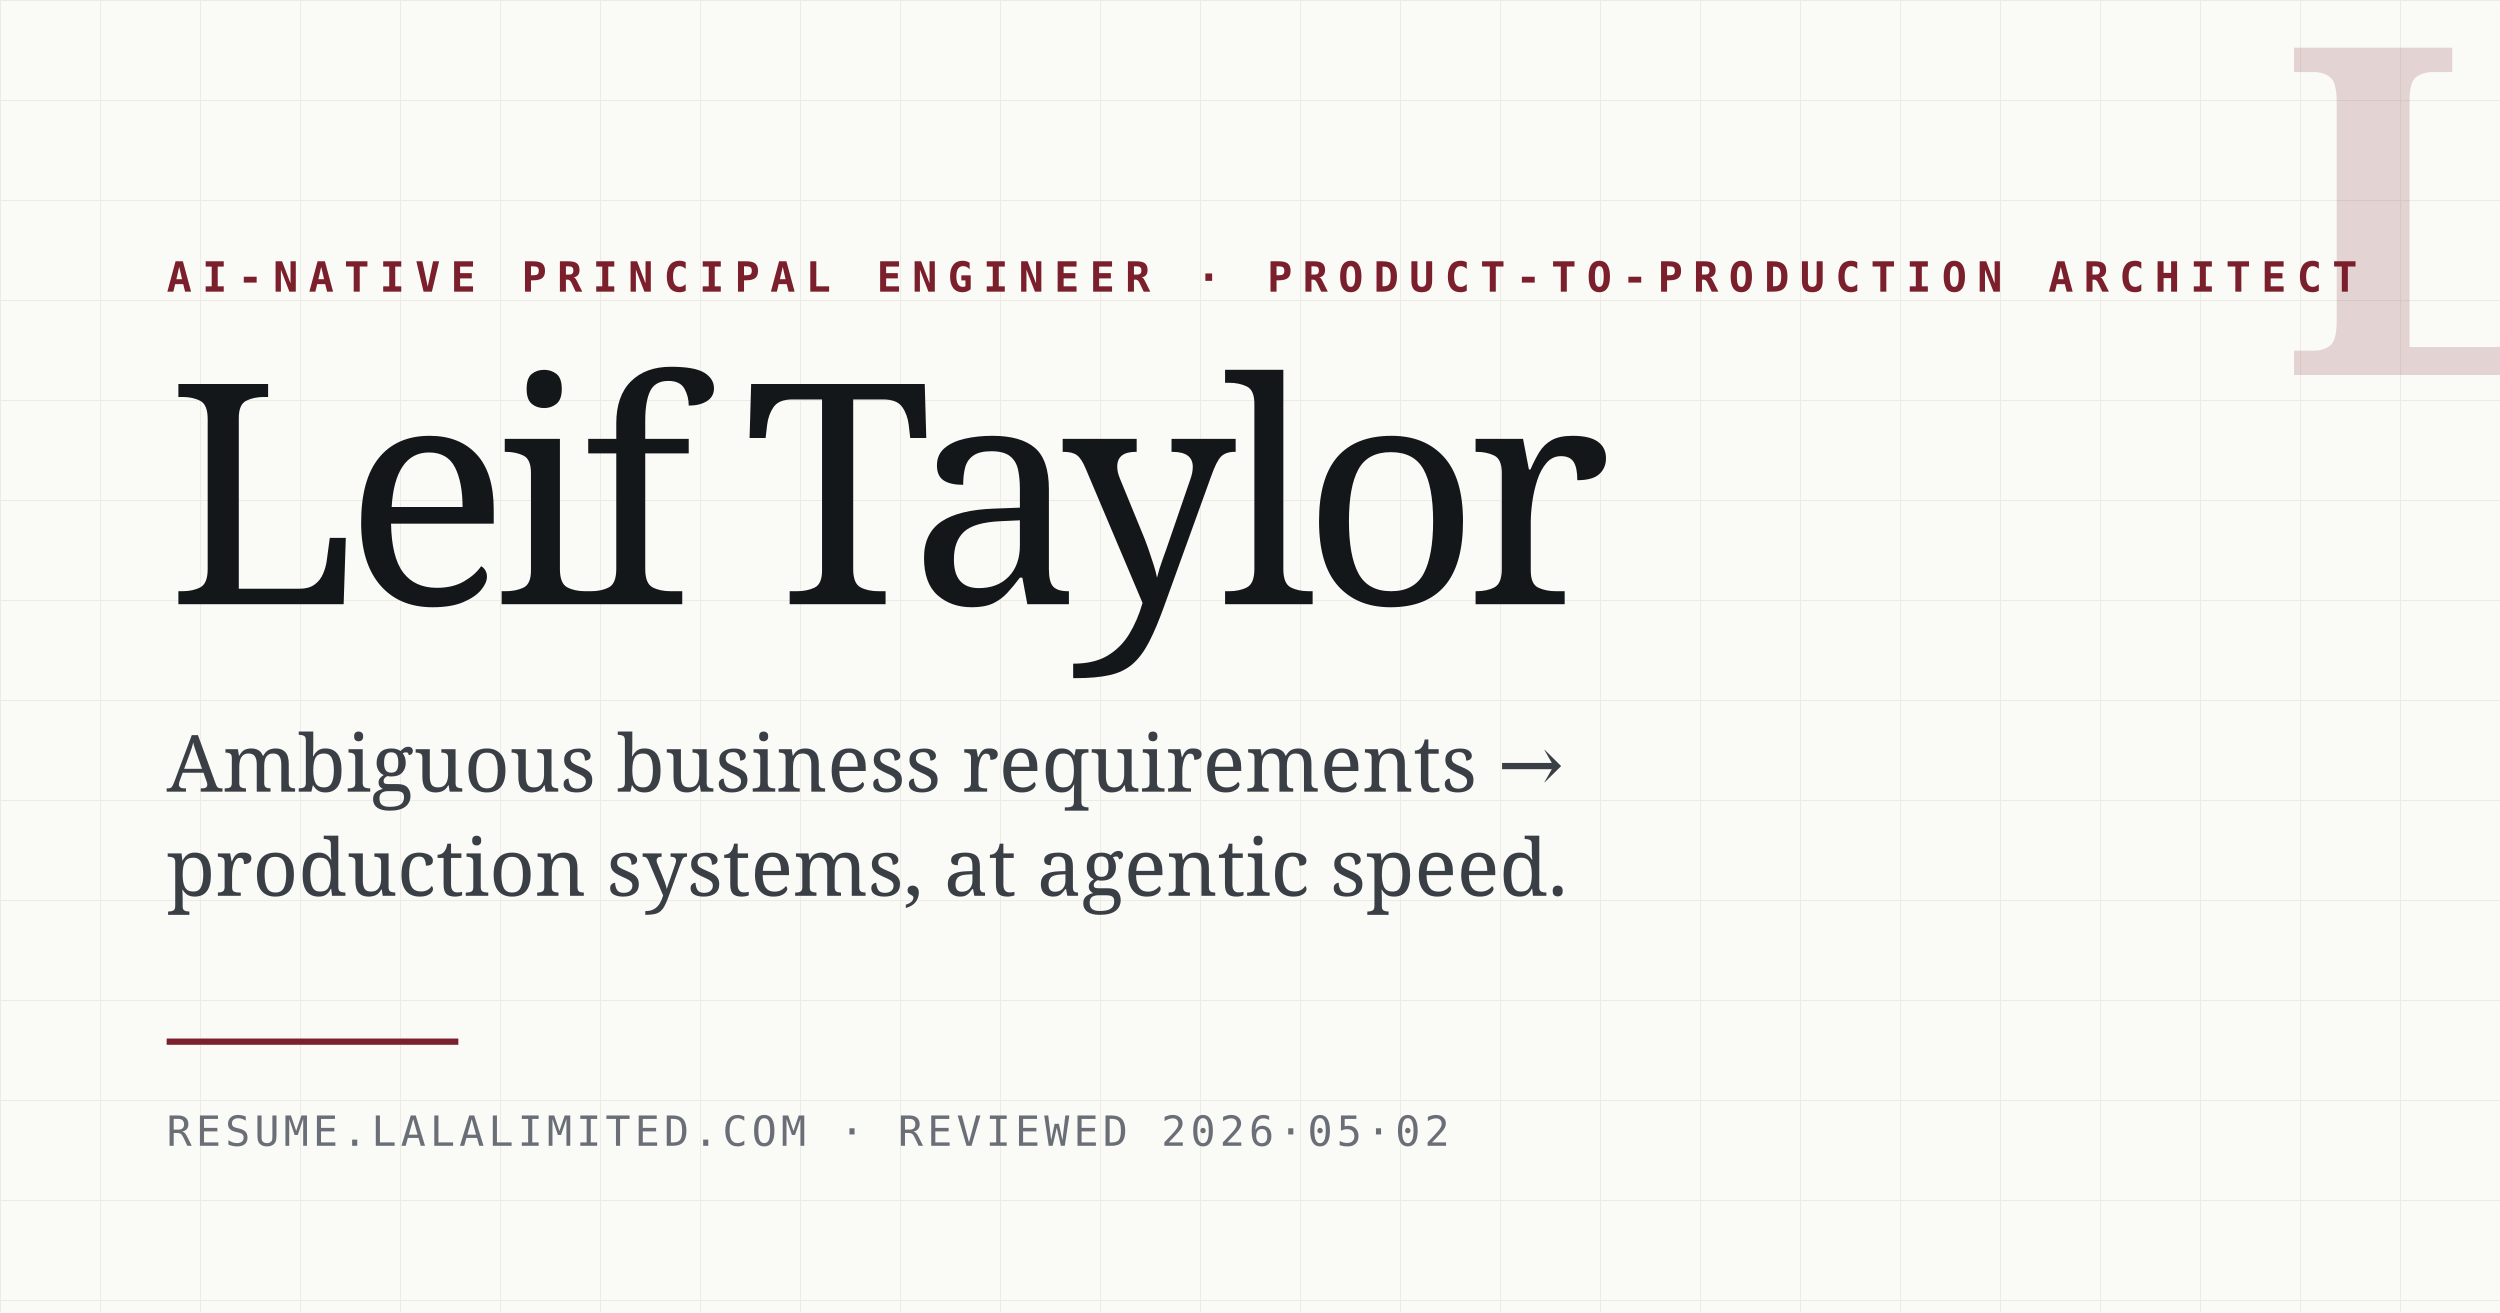
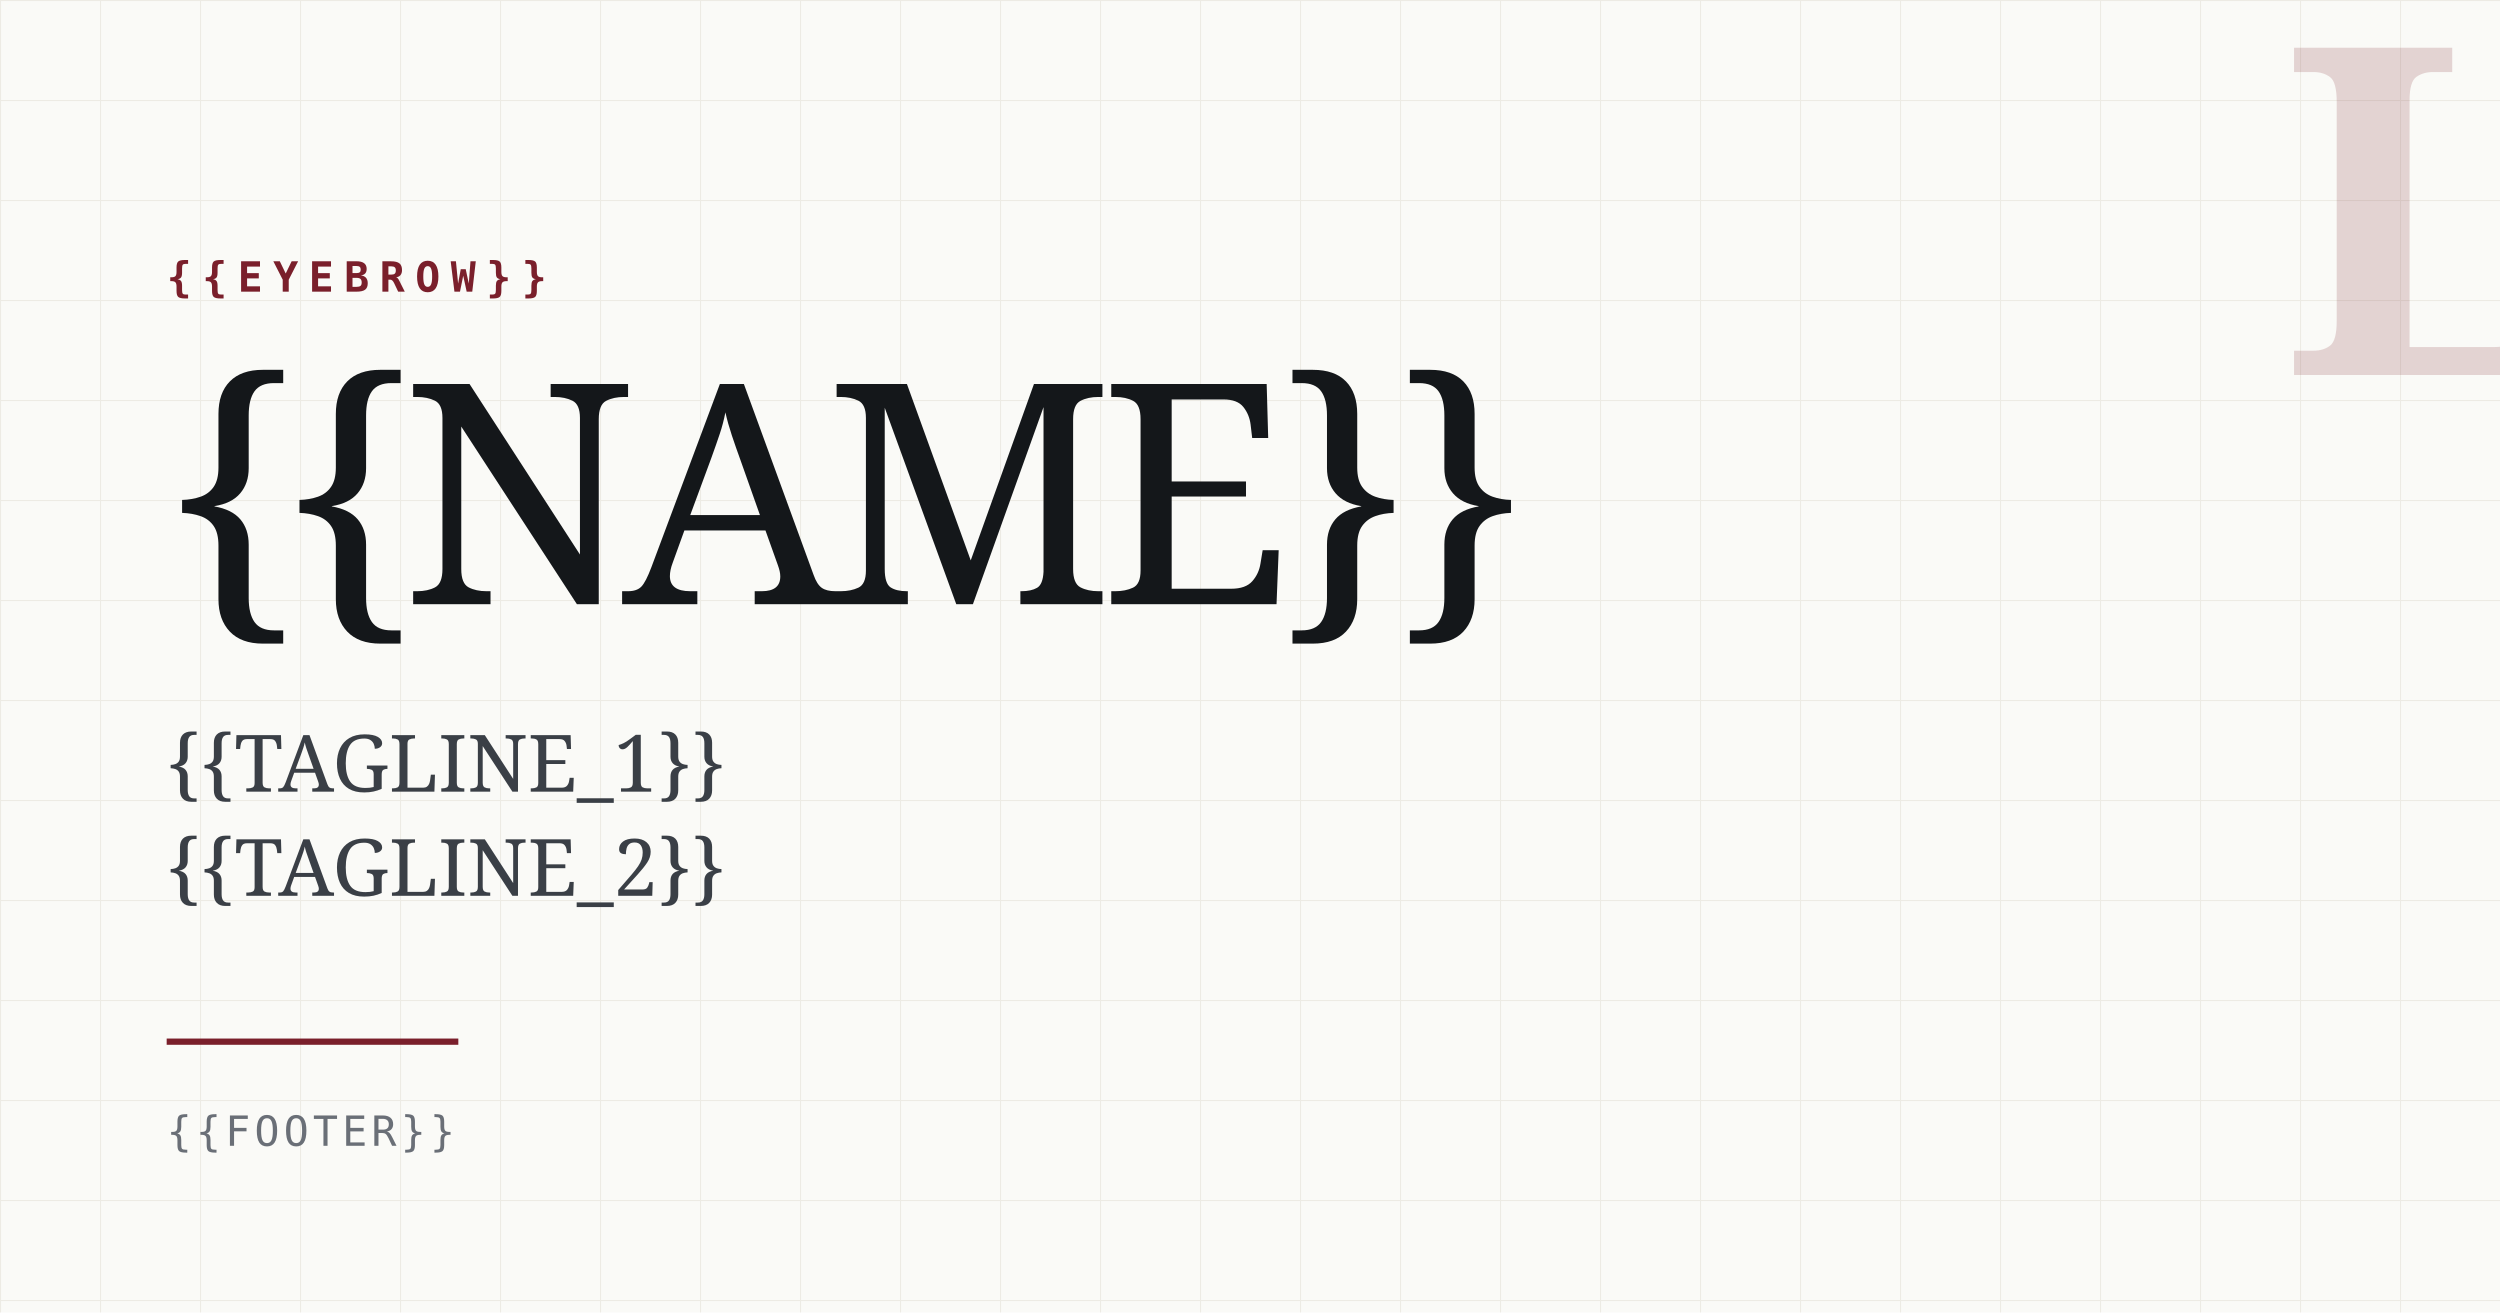
<svg xmlns="http://www.w3.org/2000/svg" width="1200" height="630" viewBox="0 0 1200 630">
  <defs>
    <pattern id="grid" width="48" height="48" patternUnits="userSpaceOnUse">
      <path d="M 48 0 L 0 0 0 48" fill="none" stroke="#E1DFD6" stroke-width="1" />
    </pattern>
  </defs>
  <rect width="1200" height="630" fill="#FAFAF7" />
  <rect width="1200" height="630" fill="url(#grid)" opacity="0.55" />
-   <text x="80" y="140" font-family="'JetBrains Mono', SFMono-Regular, Consolas, monospace" font-size="20" font-weight="600" letter-spacing="5" fill="#7A1F2B">AI-NATIVE PRINCIPAL ENGINEER  ·  PRODUCT-TO-PRODUCTION ARCHITECT</text>
-   <text x="80" y="290" font-family="Fraunces, 'Iowan Old Style', Georgia, serif" font-size="148" font-weight="500" letter-spacing="-7" fill="#14171A">Leif Taylor</text>
-   <text x="80" y="380" font-family="Fraunces, 'Iowan Old Style', Georgia, serif" font-size="38" font-weight="500" fill="#3A3F46">Ambiguous business requirements →</text>
-   <text x="80" y="430" font-family="Fraunces, 'Iowan Old Style', Georgia, serif" font-size="38" font-weight="500" fill="#3A3F46">production systems, at agentic speed.</text>
+   <text x="80" y="140" font-family="'JetBrains Mono', SFMono-Regular, Consolas, monospace" font-size="20" font-weight="600" letter-spacing="5" fill="#7A1F2B">{{EYEBROW}}</text>
+   <text x="80" y="290" font-family="Fraunces, 'Iowan Old Style', Georgia, serif" font-size="148" font-weight="500" letter-spacing="-7" fill="#14171A">{{NAME}}</text>
+   <text x="80" y="380" font-family="Fraunces, 'Iowan Old Style', Georgia, serif" font-size="38" font-weight="500" fill="#3A3F46">{{TAGLINE_1}}</text>
+   <text x="80" y="430" font-family="Fraunces, 'Iowan Old Style', Georgia, serif" font-size="38" font-weight="500" fill="#3A3F46">{{TAGLINE_2}}</text>
  <line x1="80" y1="500" x2="220" y2="500" stroke="#7A1F2B" stroke-width="3" />
-   <text x="80" y="550" font-family="'JetBrains Mono', SFMono-Regular, Consolas, monospace" font-size="20" font-weight="500" letter-spacing="2" fill="#6A6F77">RESUME.LALALIMITED.COM  ·  REVIEWED 2026·05·02</text>
+   <text x="80" y="550" font-family="'JetBrains Mono', SFMono-Regular, Consolas, monospace" font-size="20" font-weight="500" letter-spacing="2" fill="#6A6F77">{{FOOTER}}</text>
  <text x="1095" y="180" font-family="Fraunces, 'Iowan Old Style', Georgia, serif" font-size="220" font-weight="600" fill="#7A1F2B" opacity="0.18">L</text>
</svg>
